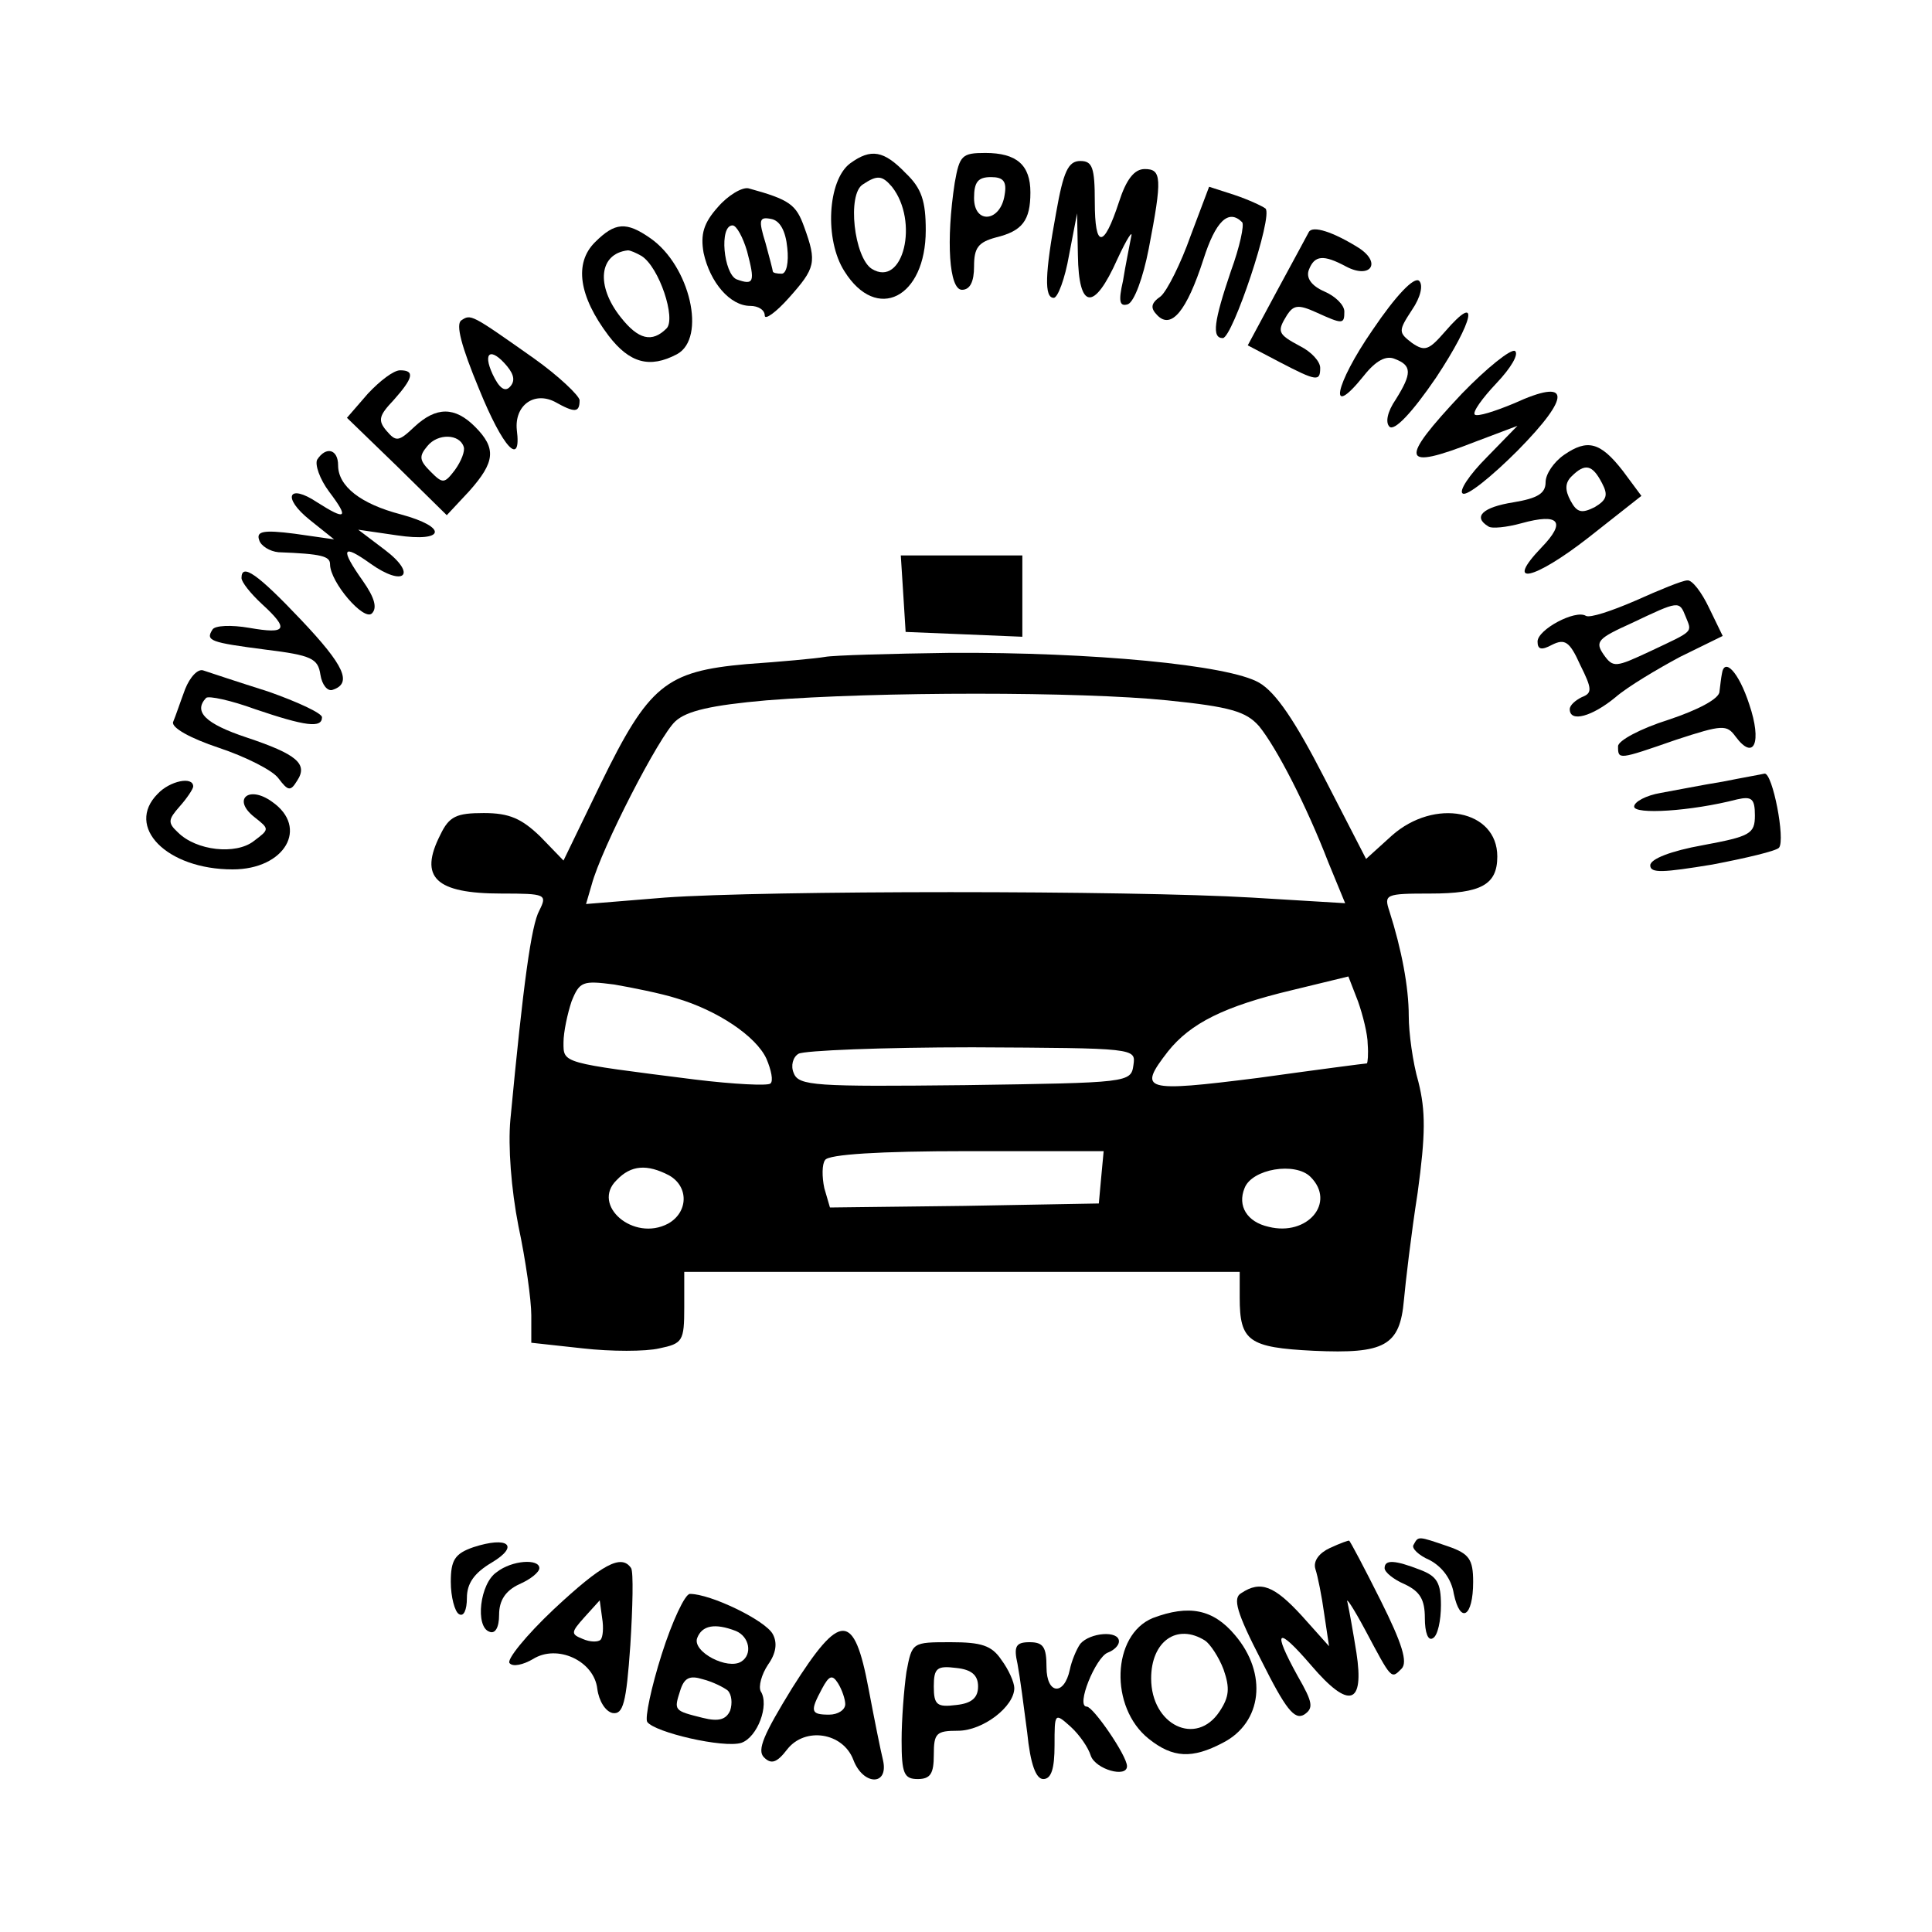
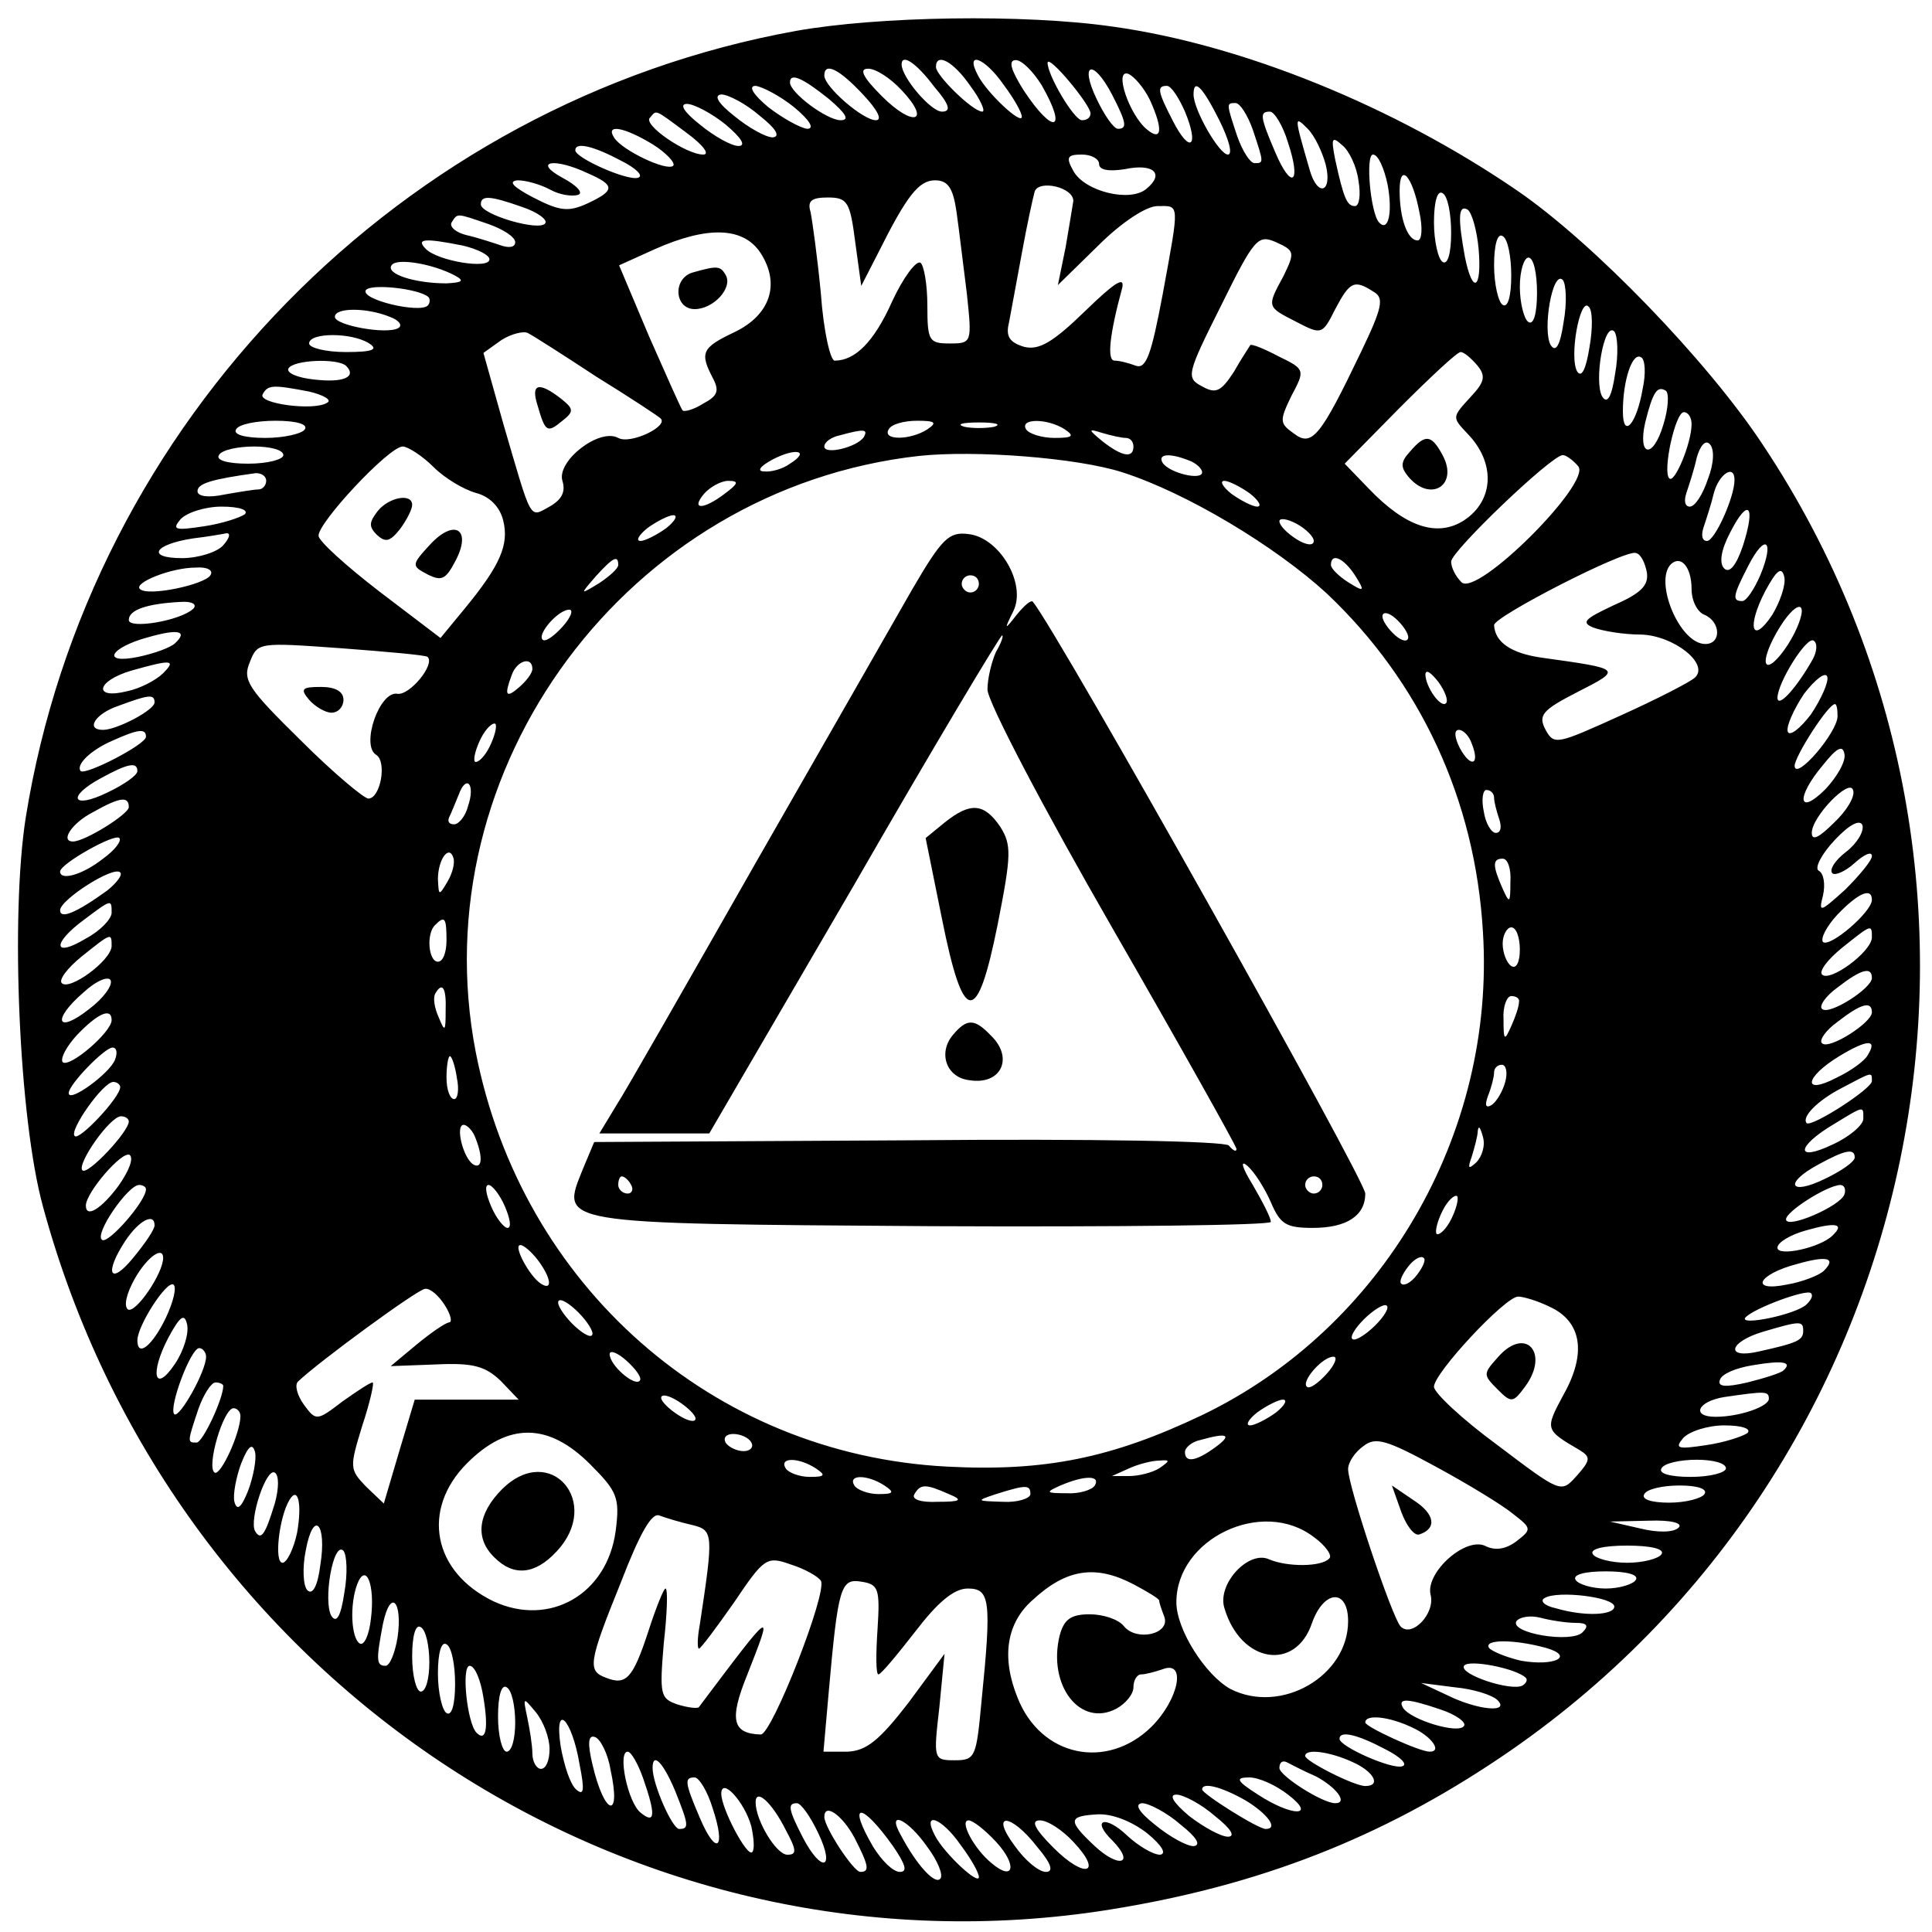
- <svg xmlns="http://www.w3.org/2000/svg" version="1.0" width="240pt" height="240pt" viewBox="0 0 240 240" preserveAspectRatio="xMidYMid meet">
-   <g transform="translate(0,240) scale(0.1,-0.1)" fill="#000000" stroke="none">
-     <path d="M1056 2197 c-28 -21 -32 -95 -7 -134 40 -64 101 -33 101 51 0 36 -5 52 -25 71 -27 28 -43 31 -69 12z m52 -29 c34 -43 14 -126 -25 -102 -22 14 -31 93 -11 105 18 12 24 11 36 -3z" />
-     <path d="M1186 2173 c-11 -72 -7 -133 9 -133 10 0 15 10 15 29 0 23 5 30 27 36 33 8 43 21 43 56 0 34 -17 49 -56 49 -29 0 -32 -3 -38 -37z m62 -15 c-5 -34 -38 -37 -38 -4 0 20 5 26 21 26 15 0 20 -5 17 -22z" />
-     <path d="M1312 2136 c-14 -76 -15 -106 -3 -106 5 0 14 24 19 53 l10 52 1 -52 c1 -68 20 -70 49 -5 12 26 20 38 17 27 -2 -11 -7 -35 -10 -54 -6 -26 -4 -32 6 -29 8 3 19 33 26 69 17 88 16 99 -5 99 -13 0 -23 -13 -32 -41 -19 -58 -30 -58 -30 0 0 43 -3 51 -18 51 -15 0 -21 -13 -30 -64z" />
-     <path d="M892 2143 c-18 -20 -22 -34 -18 -57 8 -37 33 -66 58 -66 10 0 18 -5 18 -12 0 -6 14 4 30 22 33 37 35 44 19 88 -10 28 -18 34 -69 48 -8 2 -26 -9 -38 -23z m86 -51 c2 -18 -1 -32 -7 -32 -6 0 -11 1 -11 3 0 1 -4 17 -9 35 -9 29 -8 33 7 30 11 -2 18 -15 20 -36z m-50 -4 c10 -38 9 -43 -13 -35 -16 7 -22 67 -5 67 5 0 13 -15 18 -32z" />
-     <path d="M1479 2107 c-12 -34 -29 -68 -37 -75 -13 -9 -13 -15 -4 -24 17 -17 36 5 57 70 15 47 31 63 48 46 3 -3 -3 -31 -14 -61 -21 -62 -24 -83 -10 -83 12 0 63 152 53 161 -4 3 -21 11 -39 17 l-31 10 -23 -61z" />
-     <path d="M739 2099 c-26 -26 -20 -67 17 -116 26 -34 51 -41 85 -23 37 20 16 110 -33 144 -30 21 -44 20 -69 -5z m58 -17 c22 -14 43 -78 31 -90 -18 -18 -35 -14 -57 14 -31 39 -27 79 9 83 3 0 10 -3 17 -7z" />
-     <path d="M1626 2112 c-2 -4 -20 -37 -40 -74 l-36 -67 40 -21 c46 -24 50 -24 50 -7 0 8 -11 20 -25 27 -28 15 -29 18 -16 39 8 12 14 13 36 3 33 -15 35 -15 35 1 0 8 -11 19 -25 25 -16 7 -23 17 -19 27 7 18 18 19 46 4 30 -16 45 4 16 23 -32 20 -57 28 -62 20z" />
-     <path d="M1705 1990 c-47 -68 -56 -113 -11 -57 15 19 28 26 39 21 21 -8 21 -18 1 -50 -11 -16 -13 -29 -8 -34 6 -6 28 17 58 61 47 71 55 108 11 57 -20 -23 -25 -25 -41 -14 -17 13 -17 15 0 41 11 16 14 31 9 36 -6 6 -29 -18 -58 -61z" />
-     <path d="M573 2002 c-7 -5 0 -32 22 -85 30 -74 53 -98 47 -51 -3 30 21 48 47 35 25 -14 31 -14 31 2 -1 6 -26 30 -57 52 -78 55 -78 55 -90 47z m57 -57 c9 -11 10 -19 3 -26 -6 -6 -13 -1 -21 16 -13 28 -2 34 18 10z" />
-     <path d="M1816 1911 c-79 -84 -76 -96 16 -60 l53 20 -38 -39 c-22 -22 -35 -42 -30 -45 5 -4 36 21 68 53 68 69 66 91 -4 59 -24 -10 -46 -17 -49 -14 -3 3 9 20 27 39 18 19 28 36 23 40 -5 3 -35 -21 -66 -53z" />
-     <path d="M457 1911 l-26 -30 62 -60 62 -61 28 30 c32 36 34 53 7 80 -25 25 -48 25 -75 0 -20 -19 -23 -19 -35 -5 -11 13 -9 19 9 38 24 27 27 37 8 37 -8 0 -25 -13 -40 -29z m119 -66 c2 -5 -3 -18 -11 -29 -13 -17 -15 -17 -30 -2 -14 14 -15 19 -4 32 13 16 40 15 45 -1z" />
-     <path d="M1943 1835 c-13 -9 -23 -24 -23 -34 0 -14 -10 -20 -40 -25 -38 -6 -51 -18 -31 -30 4 -3 23 -1 41 4 47 13 56 2 25 -30 -47 -49 -10 -41 58 12 l66 52 -23 31 c-28 36 -44 40 -73 20z m47 -35 c8 -15 6 -21 -9 -30 -16 -8 -22 -7 -30 8 -7 13 -7 22 1 30 17 17 26 15 38 -8z" />
-     <path d="M394 1829 c-3 -6 3 -24 15 -40 25 -33 21 -36 -15 -13 -36 24 -44 6 -9 -22 l30 -24 -49 7 c-39 5 -48 3 -44 -8 2 -7 13 -14 24 -15 54 -2 64 -5 64 -15 0 -22 42 -71 52 -61 7 7 3 20 -11 40 -29 41 -26 47 9 22 42 -30 59 -14 18 17 l-33 25 48 -7 c60 -9 64 10 5 26 -50 13 -78 35 -78 61 0 20 -15 24 -26 7z" />
-     <path d="M1122 1663 l3 -48 73 -3 72 -3 0 51 0 50 -76 0 -75 0 3 -47z" />
-     <path d="M300 1682 c0 -5 11 -19 25 -32 35 -32 31 -38 -15 -30 -23 4 -43 3 -46 -2 -9 -14 -3 -16 66 -25 57 -7 65 -11 68 -31 2 -13 9 -21 15 -19 25 8 15 30 -39 87 -54 57 -74 71 -74 52z" />
-     <path d="M2032 1654 c-30 -13 -57 -22 -62 -19 -13 8 -60 -17 -60 -32 0 -10 5 -11 18 -4 16 8 22 4 35 -25 15 -30 15 -35 2 -40 -8 -4 -15 -10 -15 -15 0 -17 28 -9 57 15 15 13 52 35 80 50 l53 26 -17 35 c-9 19 -21 35 -27 34 -6 0 -35 -12 -64 -25z m62 -20 c8 -20 11 -17 -44 -43 -43 -20 -46 -21 -58 -4 -11 16 -7 20 35 39 59 28 59 28 67 8z" />
-     <path d="M1025 1584 c-11 -2 -55 -6 -98 -9 -100 -9 -121 -26 -181 -149 l-46 -95 -29 30 c-23 22 -38 29 -70 29 -34 0 -43 -4 -54 -27 -27 -53 -6 -73 76 -73 55 0 57 -1 47 -21 -10 -18 -20 -91 -36 -260 -3 -33 1 -86 10 -132 9 -42 16 -92 16 -111 l0 -34 64 -7 c35 -4 78 -4 95 0 29 6 31 9 31 51 l0 44 345 0 345 0 0 -32 c0 -54 11 -62 92 -66 88 -4 107 6 112 63 2 22 9 82 17 133 10 73 10 102 1 138 -7 24 -12 61 -12 82 0 36 -9 83 -24 130 -7 21 -5 22 51 22 63 0 83 11 83 46 0 58 -78 73 -131 26 l-32 -29 -52 101 c-36 70 -60 106 -81 118 -38 22 -207 38 -384 37 -74 -1 -144 -3 -155 -5z m425 -54 c79 -8 98 -14 114 -32 22 -27 59 -99 86 -169 l21 -51 -116 7 c-152 9 -603 9 -729 0 l-98 -8 7 24 c12 45 84 185 104 203 14 13 45 20 113 26 138 11 390 11 498 0z m249 -427 c1 -13 0 -23 -1 -24 -2 0 -63 -8 -135 -18 -143 -18 -150 -16 -112 33 28 35 70 56 154 76 l70 17 12 -31 c6 -17 12 -41 12 -53z m-859 57 c51 -15 99 -47 112 -75 6 -14 9 -28 5 -31 -3 -3 -45 -1 -94 5 -166 21 -163 20 -163 46 0 13 5 36 10 51 10 25 14 26 53 21 23 -4 58 -11 77 -17z m568 -83 c-3 -22 -6 -22 -209 -25 -186 -2 -207 -1 -213 15 -4 9 -1 20 6 24 7 4 104 8 216 8 203 -1 203 -1 200 -22z m-40 -139 l-3 -33 -167 -3 -167 -2 -7 24 c-3 14 -3 30 1 35 4 7 68 11 176 11 l170 0 -3 -32z m-537 2 c25 -14 24 -46 -1 -60 -43 -23 -96 23 -64 54 18 19 38 20 65 6z m797 -2 c32 -32 -4 -74 -52 -62 -27 6 -39 26 -30 48 9 24 63 33 82 14z" />
-     <path d="M230 1544 c-6 -16 -12 -34 -15 -41 -2 -7 21 -20 57 -32 33 -11 67 -28 74 -38 12 -16 15 -16 23 -3 14 21 0 33 -63 54 -51 17 -66 32 -50 49 3 3 31 -3 61 -14 62 -21 83 -24 83 -10 0 5 -30 19 -67 32 -38 12 -74 24 -80 26 -7 3 -17 -8 -23 -23z" />
-     <path d="M2139 1563 c-1 -5 -2 -14 -3 -22 0 -9 -27 -23 -63 -35 -35 -11 -63 -26 -63 -33 0 -17 0 -17 72 8 58 19 63 19 74 4 23 -31 33 -7 17 40 -13 40 -31 59 -34 38z" />
-     <path d="M2140 1429 c-25 -4 -60 -11 -77 -14 -18 -3 -33 -11 -33 -17 0 -10 70 -6 128 9 18 4 22 1 22 -20 0 -23 -6 -26 -65 -37 -39 -7 -65 -17 -65 -25 0 -10 16 -9 77 1 42 8 80 17 83 21 8 10 -8 93 -18 92 -4 -1 -27 -5 -52 -10z" />
-     <path d="M196 1414 c-41 -41 11 -94 93 -94 65 0 95 52 49 84 -29 21 -50 3 -22 -19 19 -15 19 -15 -1 -30 -22 -17 -71 -12 -94 11 -13 12 -12 16 2 32 9 10 17 22 17 25 0 13 -29 7 -44 -9z" />
-     <path d="M588 478 c-23 -8 -28 -16 -28 -43 0 -19 5 -37 10 -40 6 -4 10 5 10 20 0 18 9 31 31 44 35 21 20 33 -23 19z" />
-     <path d="M1652 477 c-13 -6 -21 -16 -18 -26 3 -9 8 -34 11 -56 l6 -40 -34 38 c-34 37 -51 44 -75 28 -11 -6 -6 -24 25 -84 30 -60 41 -74 53 -67 12 8 11 15 -8 48 -32 58 -26 63 17 13 47 -55 66 -49 56 16 -4 25 -9 53 -11 62 -3 9 7 -6 22 -34 33 -62 32 -61 45 -48 8 8 1 31 -26 85 -20 40 -38 74 -39 74 0 1 -11 -3 -24 -9z" />
-     <path d="M1756 481 c-3 -4 6 -13 20 -19 15 -8 27 -23 30 -42 8 -38 24 -29 24 15 0 28 -5 35 -31 44 -38 13 -37 13 -43 2z" />
-     <path d="M617 447 c-21 -14 -27 -68 -9 -74 7 -3 12 5 12 21 0 18 8 30 25 38 14 6 25 15 25 20 0 12 -34 10 -53 -5z" />
-     <path d="M688 401 c-35 -33 -59 -63 -55 -67 4 -5 17 -2 29 5 30 19 76 -2 80 -37 2 -15 10 -28 19 -30 13 -2 17 12 22 84 3 48 4 91 1 96 -12 18 -36 5 -96 -51z m58 -38 c-3 -3 -13 -3 -22 1 -15 6 -15 8 2 27 l19 21 3 -22 c2 -12 1 -24 -2 -27z" />
-     <path d="M1720 452 c0 -5 11 -14 25 -20 19 -9 25 -19 25 -42 0 -18 4 -29 10 -25 6 3 10 22 10 41 0 28 -5 36 -26 44 -31 12 -44 13 -44 2z" />
-     <path d="M822 345 c-13 -41 -21 -79 -18 -84 9 -13 95 -33 117 -26 20 7 35 47 24 64 -3 6 1 21 9 33 10 14 12 27 6 38 -9 17 -77 50 -103 50 -6 0 -22 -34 -35 -75z m92 29 c17 -7 21 -29 7 -38 -17 -11 -61 12 -55 29 6 16 22 19 48 9z m-10 -74 c5 -5 6 -16 3 -25 -5 -11 -14 -14 -34 -9 -36 9 -36 9 -28 34 5 16 12 19 28 14 12 -3 26 -10 31 -14z" />
-     <path d="M1432 390 c-51 -21 -54 -111 -5 -150 30 -24 54 -25 92 -5 49 25 56 86 15 134 -27 32 -57 38 -102 21z m65 -28 c6 -4 17 -20 23 -36 8 -23 7 -34 -5 -52 -29 -44 -85 -17 -85 41 0 46 32 69 67 47z" />
-     <path d="M984 303 c-35 -57 -44 -77 -35 -86 9 -9 16 -7 29 10 22 28 69 21 82 -13 12 -32 44 -33 37 -1 -3 12 -11 52 -18 89 -18 96 -35 96 -95 1z m66 -20 c0 -7 -9 -13 -20 -13 -23 0 -24 4 -9 32 9 17 13 18 20 7 5 -8 9 -20 9 -26z" />
-     <path d="M1342 358 c-5 -7 -11 -22 -13 -32 -7 -33 -29 -31 -29 3 0 25 -4 31 -21 31 -17 0 -20 -5 -15 -27 3 -16 8 -54 12 -85 4 -40 11 -58 20 -58 10 0 14 13 14 42 0 40 0 41 20 23 11 -10 22 -26 25 -36 6 -17 45 -28 45 -13 0 13 -42 74 -50 74 -14 0 11 61 26 67 8 3 14 9 14 14 0 14 -36 11 -48 -3z" />
-     <path d="M1126 323 c-3 -21 -6 -59 -6 -85 0 -41 3 -48 20 -48 16 0 20 7 20 30 0 27 3 30 30 30 31 0 70 30 70 53 0 7 -7 23 -16 35 -12 18 -25 22 -63 22 -48 0 -48 0 -55 -37z m89 -18 c0 -14 -8 -21 -27 -23 -24 -3 -28 0 -28 23 0 23 4 26 28 23 19 -2 27 -9 27 -23z" />
+ <svg xmlns="http://www.w3.org/2000/svg" version="1.0" width="225pt" height="225pt" viewBox="0 0 225 225" preserveAspectRatio="xMidYMid meet">
+   <g transform="translate(0,225) scale(0.1,-0.1)" fill="#000000" stroke="none">
+     <path d="M927 2214 c-459 -83 -823 -455 -897 -916 -18 -114 -8 -351 20 -453 149 -550 677 -902 1229 -821 173 26 316 79 456 171 512 335 656 1029 318 1537 -64 97 -197 235 -286 296 -143 98 -320 170 -471 191 -104 15 -274 12 -369 -5z m161 -65 c18 -21 20 -29 9 -29 -13 0 -47 40 -47 55 0 13 17 2 38 -26z m42 1 c12 -16 18 -30 14 -30 -11 0 -54 42 -54 52 0 17 20 7 40 -22z m39 1 c12 -16 21 -32 21 -37 0 -10 -40 27 -51 48 -16 30 8 21 30 -11z m44 0 c31 -54 14 -59 -21 -6 -15 24 -18 35 -9 35 7 0 20 -13 30 -29z m57 -33 c0 -5 -4 -8 -10 -8 -9 0 -40 52 -40 67 1 10 50 -49 50 -59z m-265 22 c17 -18 23 -30 15 -30 -15 0 -60 39 -60 52 0 16 17 8 45 -22z m45 5 c35 -37 14 -44 -23 -7 -22 22 -27 32 -16 32 9 0 26 -11 39 -25z m245 -5 c17 -33 18 -40 7 -40 -5 0 -16 16 -25 35 -20 42 -4 47 18 5z m44 -6 c16 -35 14 -49 -3 -35 -21 17 -39 71 -22 65 7 -3 18 -16 25 -30z m-374 1 c20 -17 25 -25 14 -25 -16 0 -59 32 -59 44 0 12 15 5 45 -19z m-40 -10 c18 -15 24 -25 15 -25 -8 1 -28 12 -45 25 -18 15 -24 25 -15 25 8 -1 29 -12 45 -25z m455 -5 c17 -41 6 -50 -14 -11 -18 35 -19 41 -7 41 5 0 14 -14 21 -30z m40 -10 c11 -22 16 -40 10 -40 -10 0 -40 52 -40 70 0 19 10 10 30 -30z m-535 5 c19 -15 24 -24 15 -25 -8 0 -28 11 -45 25 -19 15 -24 24 -15 25 8 0 29 -11 45 -25z m-40 -10 c19 -16 24 -25 15 -25 -8 0 -28 11 -45 25 -19 15 -24 24 -15 24 8 0 29 -11 45 -24z m614 -6 c13 -39 13 -39 2 -39 -5 0 -14 14 -20 31 -13 39 -13 39 -2 39 5 0 14 -14 20 -31z m-659 -4 c19 -14 27 -25 19 -25 -20 0 -71 35 -62 43 8 9 4 11 43 -18z m700 -11 c16 -48 4 -56 -15 -11 -18 42 -18 47 -6 47 5 0 15 -16 21 -36z m44 -26 c8 -33 -10 -38 -19 -5 -18 62 -18 63 -2 47 8 -8 17 -27 21 -42z m-784 24 c16 -10 27 -22 24 -25 -7 -7 -60 18 -69 33 -10 16 12 12 45 -8z m822 -42 c3 -17 1 -30 -4 -30 -9 0 -13 8 -23 54 -5 25 -4 28 8 17 8 -6 17 -25 19 -41z m-859 23 c18 -9 27 -18 20 -20 -12 -4 -73 23 -73 32 0 10 21 5 53 -12z m557 -4 c0 -7 11 -9 30 -6 33 7 47 -5 25 -23 -19 -16 -72 -3 -85 21 -9 16 -7 19 10 19 11 0 20 -5 20 -11z m336 -24 c6 -32 1 -56 -10 -44 -10 11 -16 79 -7 79 6 0 13 -16 17 -35z m-931 13 c32 -14 31 -20 -1 -35 -22 -10 -32 -9 -63 7 -23 12 -30 19 -18 20 10 0 27 -5 38 -11 11 -6 25 -8 32 -6 7 2 -1 11 -18 20 -35 19 -10 24 30 5z m968 -45 c4 -18 3 -33 -2 -33 -12 0 -21 26 -21 58 0 34 15 17 23 -25z m-539 0 c3 -21 8 -64 12 -95 6 -57 6 -58 -20 -58 -24 0 -26 3 -26 44 0 25 -4 47 -8 50 -5 3 -20 -17 -33 -45 -21 -47 -43 -69 -67 -69 -5 0 -13 35 -16 78 -4 42 -10 85 -12 95 -4 13 1 17 20 17 23 0 26 -5 32 -52 l7 -51 20 39 c33 66 47 84 66 84 15 0 21 -9 25 -37z m136 13 c-1 -6 -5 -31 -9 -54 l-9 -44 47 46 c27 27 56 46 69 46 26 0 26 6 6 -103 -13 -69 -19 -87 -31 -83 -8 3 -19 6 -25 6 -9 0 -6 30 9 85 3 14 -10 5 -43 -27 -38 -37 -54 -46 -71 -42 -17 5 -22 12 -18 28 2 11 9 48 15 81 6 33 13 65 15 72 5 14 45 5 45 -11z m440 -37 c0 -24 -4 -38 -10 -34 -5 3 -10 24 -10 46 0 24 4 38 10 34 6 -3 10 -24 10 -46z m-1082 30 c18 -6 30 -15 27 -19 -6 -10 -75 10 -75 22 0 11 11 10 48 -3z m1114 -49 c4 -47 -7 -54 -16 -9 -8 44 -8 61 3 55 5 -3 11 -24 13 -46z m-1153 29 c17 -6 31 -15 31 -21 0 -6 -7 -7 -16 -4 -9 3 -27 9 -40 12 -13 3 -21 10 -18 15 7 11 5 11 43 -2z m317 -34 c23 -36 11 -72 -31 -92 -38 -18 -40 -24 -25 -53 8 -15 6 -21 -11 -30 -11 -7 -22 -10 -24 -8 -2 2 -19 41 -39 86 l-35 83 42 19 c61 27 103 26 123 -5z m609 -26 c-20 -37 -20 -36 15 -54 29 -15 30 -15 45 15 17 32 22 35 45 20 12 -7 10 -18 -15 -70 -47 -98 -57 -111 -78 -95 -17 12 -17 15 -3 44 16 30 16 31 -15 46 -17 9 -32 15 -33 13 -1 -2 -10 -15 -19 -31 -15 -23 -21 -26 -37 -17 -19 10 -18 14 22 94 39 79 43 83 64 74 22 -10 22 -12 9 -39z m265 0 c0 -24 -4 -38 -10 -34 -5 3 -10 24 -10 46 0 24 4 38 10 34 6 -3 10 -24 10 -46z m-1221 35 c17 -4 31 -11 31 -16 0 -12 -60 -2 -74 12 -12 12 -2 13 43 4z m-9 -35 c11 -6 9 -8 -10 -9 -37 0 -71 11 -64 21 5 9 48 2 74 -12z m1260 -20 c0 -24 -4 -38 -10 -34 -5 3 -10 22 -10 41 0 19 5 34 10 34 6 0 10 -18 10 -41z m31 -34 c-4 -27 -9 -36 -15 -27 -10 17 2 88 14 76 4 -5 5 -27 1 -49z m-1322 29 c2 -2 2 -7 -1 -10 -10 -9 -78 7 -72 18 5 8 62 2 73 -8z m1352 -59 c-4 -25 -9 -35 -14 -28 -10 16 3 87 13 76 5 -4 5 -26 1 -48z m-1397 36 c11 -4 15 -10 10 -13 -13 -8 -74 3 -74 13 0 11 37 11 64 0z m241 -70 c39 -24 72 -46 74 -48 11 -9 -35 -31 -49 -23 -22 12 -72 -27 -65 -50 4 -13 -1 -22 -15 -30 -24 -13 -20 -19 -54 97 l-23 82 21 15 c11 7 26 11 31 8 6 -3 42 -26 80 -51z m1186 4 c-4 -27 -9 -36 -15 -27 -10 17 2 88 14 76 4 -5 5 -27 1 -49z m-1451 35 c11 -7 4 -10 -27 -10 -24 0 -43 5 -43 10 0 13 50 13 70 0z m1290 -25 c11 -13 9 -20 -8 -38 -21 -23 -21 -23 -3 -42 33 -34 31 -78 -4 -101 -31 -20 -68 -8 -111 37 l-28 29 64 65 c36 36 67 65 71 65 4 0 12 -7 19 -15z m193 -28 c-7 -41 -23 -59 -23 -26 0 36 11 69 21 63 5 -2 6 -19 2 -37z m-1510 27 c13 -13 -3 -20 -37 -16 -20 2 -33 8 -30 13 6 10 57 12 67 3z m-43 -30 c17 -4 27 -10 21 -13 -15 -10 -82 -1 -75 10 6 11 12 11 54 3z m1577 -39 c-12 -40 -30 -37 -21 3 9 36 14 43 24 37 4 -3 3 -21 -3 -40z m33 1 c0 -22 -20 -70 -26 -63 -8 8 7 77 17 77 5 0 9 -6 9 -14z m-1615 -6 c-3 -5 -24 -10 -46 -10 -24 0 -38 4 -34 10 3 6 24 10 46 10 24 0 38 -4 34 -10z m725 0 c-20 -13 -53 -13 -45 0 3 6 18 10 33 10 21 0 24 -2 12 -10z m78 3 c-10 -2 -26 -2 -35 0 -10 3 -2 5 17 5 19 0 27 -2 18 -5z m82 -3 c12 -8 9 -10 -12 -10 -15 0 -30 5 -33 10 -8 13 25 13 45 0z m-234 -9 c-8 -12 -46 -21 -46 -11 0 5 8 11 18 13 29 8 33 7 28 -2z m305 -1 c5 0 9 -4 9 -10 0 -14 -13 -12 -36 6 -17 14 -17 15 -1 10 10 -3 23 -6 28 -6z m678 -48 c-6 -18 -15 -32 -21 -32 -6 0 -7 7 -4 16 3 9 9 27 12 41 4 14 10 21 15 16 6 -6 5 -23 -2 -41z m-1659 28 c0 -5 -18 -10 -41 -10 -24 0 -38 4 -34 10 3 6 22 10 41 10 19 0 34 -4 34 -10z m175 -14 c13 -13 35 -26 49 -30 16 -4 28 -16 32 -32 7 -28 -3 -52 -45 -103 l-28 -34 -71 54 c-39 30 -71 59 -71 65 -1 15 82 104 98 104 6 0 23 -11 36 -24z m415 4 c-8 -6 -22 -10 -30 -9 -9 0 -5 6 10 14 27 14 44 10 20 -5z m387 -10 c75 -24 178 -86 238 -141 109 -103 173 -240 182 -394 15 -236 -117 -462 -327 -563 -105 -50 -183 -66 -297 -60 -273 14 -496 211 -549 483 -64 331 177 656 516 694 65 7 184 -2 237 -19z m77 14 c9 -3 16 -10 16 -14 0 -10 -38 -1 -46 11 -6 10 7 12 30 3z m454 -7 c16 -19 -118 -153 -136 -135 -7 7 -12 17 -12 24 0 12 117 124 130 124 4 0 12 -6 18 -13z m-1528 -17 c0 -5 -4 -10 -9 -10 -5 0 -23 -3 -40 -6 -19 -4 -31 -2 -31 4 0 9 17 14 68 21 6 0 12 -3 12 -9z m1710 1 c0 -20 -23 -71 -32 -71 -6 0 -7 7 -4 16 3 9 9 27 12 40 6 22 24 34 24 15z m-1176 -16 c-25 -19 -40 -19 -24 0 7 8 20 15 28 15 13 0 12 -3 -4 -15z m612 0 c10 -8 14 -15 8 -15 -5 0 -19 7 -30 15 -10 8 -14 15 -8 15 5 0 19 -7 30 -15z m-1171 -24 c-6 -4 -27 -11 -48 -14 -33 -5 -37 -4 -27 8 7 8 29 15 48 15 21 0 32 -4 27 -9z m1745 -36 c-8 -24 -16 -33 -22 -27 -6 6 -4 21 7 42 21 41 30 32 15 -15z m-1254 20 c-11 -8 -25 -15 -30 -15 -6 0 -2 7 8 15 11 8 25 15 30 15 6 0 2 -7 -8 -15z m754 -15 c0 -6 -9 -5 -20 2 -11 7 -20 16 -20 21 0 4 9 3 20 -3 11 -6 20 -15 20 -20z m-1270 -5 c-7 -8 -29 -15 -48 -15 -42 0 -33 16 13 23 17 2 34 5 39 6 5 0 3 -6 -4 -14z m1790 -35 c-7 -16 -16 -30 -21 -30 -12 0 -11 6 7 41 20 39 31 30 14 -11z m-132 3 c2 -15 -7 -24 -39 -38 -34 -16 -38 -20 -23 -26 11 -4 35 -8 55 -8 38 -1 80 -34 63 -50 -5 -5 -44 -25 -86 -44 -75 -34 -78 -35 -88 -17 -9 17 -4 23 37 44 53 27 52 27 -41 40 -36 5 -55 18 -56 38 0 10 152 88 165 84 6 -1 11 -12 13 -23z m-1198 9 c0 -4 -10 -13 -22 -21 -23 -14 -23 -14 -4 8 20 22 26 25 26 13z m858 -12 c12 -19 11 -20 -8 -8 -11 7 -20 16 -20 20 0 15 15 8 28 -12z m392 -16 c0 -14 7 -27 15 -30 19 -8 20 -34 1 -34 -30 0 -60 73 -40 93 12 11 24 -4 24 -29z m-1725 16 c-7 -11 -73 -25 -82 -16 -8 7 36 25 65 25 13 1 21 -3 17 -9z m1819 -46 c-24 -36 -30 -14 -8 28 13 24 19 29 22 16 2 -9 -5 -29 -14 -44z m-1839 7 c-15 -14 -75 -24 -75 -13 0 12 22 19 60 21 14 1 20 -3 15 -8z m1857 -42 c-11 -17 -22 -27 -25 -22 -3 5 4 24 16 43 11 18 23 28 25 21 2 -6 -5 -25 -16 -42z m-1427 21 c-10 -11 -20 -18 -23 -15 -7 6 18 35 31 35 5 0 2 -9 -8 -20z m985 -12 c0 -6 -7 -5 -15 2 -8 7 -15 17 -15 22 0 6 7 5 15 -2 8 -7 15 -17 15 -22z m-1436 -7 c-5 -5 -24 -12 -43 -16 -44 -9 -33 11 12 23 35 10 46 7 31 -7z m1907 -19 c-18 -32 -40 -57 -41 -45 0 18 34 72 42 67 5 -3 4 -13 -1 -22z m-1613 3 c9 -9 -21 -45 -35 -43 -21 4 -43 -60 -25 -71 13 -8 5 -51 -9 -51 -5 0 -41 30 -79 68 -61 60 -68 70 -59 91 9 23 10 23 107 16 53 -4 98 -8 100 -10z m-308 -19 c-8 -8 -27 -18 -42 -21 -40 -10 -36 12 5 24 46 13 53 13 37 -3z m430 5 c0 -5 -7 -14 -15 -21 -16 -14 -18 -10 -9 14 6 17 24 22 24 7z m1064 -40 c-6 -6 -24 19 -24 34 1 6 7 1 15 -9 8 -11 12 -22 9 -25z m425 -13 c-13 -17 -25 -26 -27 -20 -2 6 7 26 19 44 13 17 25 26 27 20 2 -6 -7 -26 -19 -44z m-1929 14 c0 -9 -44 -32 -60 -32 -21 0 -9 19 18 28 35 13 42 14 42 4z m1960 -16 c0 -19 -49 -76 -50 -58 0 11 39 72 47 72 2 0 3 -6 3 -14z m-1570 -36 c-6 -12 -14 -19 -17 -17 -2 3 1 15 7 27 6 12 14 19 17 17 2 -3 -1 -15 -7 -27z m-400 12 c0 -9 -70 -45 -76 -40 -6 7 11 24 36 35 31 14 40 15 40 5z m1544 -8 c10 -25 -1 -29 -14 -5 -6 12 -7 21 -1 21 5 0 12 -7 15 -16z m412 -53 c-32 -32 -35 -10 -3 28 16 20 23 24 25 13 2 -8 -8 -26 -22 -41z m-1966 21 c0 -5 -16 -16 -35 -25 -41 -20 -48 -5 -7 17 31 17 42 19 42 8z m385 -41 c-3 -12 -11 -21 -16 -21 -6 0 -8 3 -6 8 2 4 7 16 11 26 9 25 20 13 11 -13z m1591 -19 c-17 -17 -26 -22 -26 -12 0 19 44 64 48 50 3 -7 -7 -24 -22 -38z m-396 29 c0 -5 3 -16 6 -25 3 -9 2 -16 -4 -16 -5 0 -12 11 -14 25 -3 14 -1 25 3 25 5 0 9 -4 9 -9z m-1590 -11 c0 -8 -51 -40 -65 -40 -15 0 -2 21 23 34 32 18 42 19 42 6z m2000 -52 c-13 -10 -20 -21 -16 -25 3 -3 15 2 26 12 11 10 20 14 20 8 0 -5 -14 -22 -31 -39 -30 -27 -31 -27 -26 -7 3 13 1 26 -5 29 -5 3 3 19 19 36 17 18 29 24 32 17 2 -7 -6 -21 -19 -31z m-2030 -8 c-24 -19 -50 -26 -50 -15 0 9 64 45 69 39 3 -3 -5 -14 -19 -24z m401 -27 c-10 -17 -10 -16 -11 3 0 23 13 41 18 25 2 -6 -1 -18 -7 -28z m1238 0 c0 -25 -1 -26 -9 -8 -12 27 -12 35 0 35 6 0 10 -12 9 -27z m-1634 -10 c-36 -26 -55 -34 -55 -23 0 12 62 52 70 44 3 -3 -4 -12 -15 -21z m2055 -11 c0 -14 -49 -56 -57 -49 -3 4 4 18 17 32 24 25 40 32 40 17z m-2050 -15 c0 -7 -13 -21 -30 -30 -38 -23 -40 -6 -2 22 32 24 32 24 32 8z m390 -32 c0 -14 -4 -25 -10 -25 -11 0 -14 33 -3 43 11 11 13 8 13 -18z m1250 -11 c0 -14 -4 -23 -10 -19 -5 3 -10 15 -10 26 0 10 5 19 10 19 6 0 10 -12 10 -26z m410 14 c-1 -17 -49 -52 -58 -43 -4 4 7 18 23 31 35 28 35 28 35 12z m-2050 -10 c-1 -17 -49 -52 -58 -43 -4 4 7 18 23 31 35 28 35 28 35 12z m-26 -73 c-38 -30 -44 -13 -7 19 15 14 30 20 32 14 2 -6 -9 -21 -25 -33z m2076 36 c0 -12 -50 -44 -58 -36 -4 3 4 15 18 25 27 21 40 25 40 11z m-1661 -38 c0 -25 -1 -25 -8 -8 -5 11 -7 23 -4 28 8 14 13 7 12 -20z m1250 10 c0 -5 -4 -17 -9 -28 -8 -18 -9 -17 -9 8 -1 15 4 27 9 27 6 0 10 -3 9 -7z m411 -12 c0 -12 -50 -44 -58 -36 -4 3 4 15 18 25 27 21 40 25 40 11z m-2050 -9 c0 -14 -49 -56 -57 -49 -3 4 4 18 17 32 24 25 40 32 40 17z m2045 -41 c-3 -6 -19 -18 -36 -26 -40 -21 -38 0 3 25 33 20 45 20 33 1z m-2041 -5 c-6 -16 -54 -51 -54 -39 0 10 42 53 51 53 5 0 6 -6 3 -14z m398 -21 c3 -14 1 -25 -3 -25 -5 0 -9 11 -9 25 0 14 2 25 4 25 2 0 6 -11 8 -25z m1221 -5 c-3 -11 -10 -23 -16 -27 -7 -4 -8 0 -4 11 4 10 7 22 7 27 0 5 4 9 9 9 5 0 7 -9 4 -20z m427 1 c0 -9 -70 -54 -76 -49 -6 7 12 26 41 41 36 19 35 19 35 8z m-2040 -7 c0 -12 -48 -63 -53 -57 -7 6 33 63 45 63 4 0 8 -3 8 -6z m2030 -37 c0 -7 -16 -21 -36 -30 -44 -21 -42 -2 2 24 36 22 34 21 34 6z m-2020 -3 c0 -12 -48 -63 -54 -57 -7 7 32 63 45 63 5 0 9 -3 9 -6z m404 -20 c9 -23 7 -36 -3 -30 -12 8 -21 46 -11 46 4 0 11 -7 14 -16z m1165 -28 c-9 -8 -10 -7 -5 7 3 10 7 24 7 30 1 7 3 4 6 -7 3 -10 -1 -23 -8 -30z m-1581 -27 c-20 -27 -38 -38 -38 -23 0 15 42 64 51 59 5 -4 -1 -19 -13 -36z m2022 33 c0 -5 -16 -16 -35 -25 -41 -20 -48 -5 -7 17 31 17 42 19 42 8z m-1990 -37 c0 -14 -44 -64 -51 -59 -10 6 30 64 43 64 4 0 8 -2 8 -5z m418 -20 c6 -14 8 -25 3 -25 -4 0 -13 11 -19 25 -6 14 -8 25 -3 25 4 0 13 -11 19 -25z m1560 14 c-5 -14 -68 -41 -68 -29 0 9 47 39 63 40 5 0 7 -5 5 -11z m-458 -29 c-6 -12 -14 -19 -17 -17 -2 3 1 15 7 27 6 12 14 19 17 17 2 -3 -1 -15 -7 -27z m-1510 -7 c0 -5 -11 -21 -25 -38 -27 -33 -34 -18 -9 20 16 24 34 33 34 18z m1954 -12 c-14 -14 -64 -25 -64 -14 0 6 15 15 33 20 35 10 46 8 31 -6z m-1508 -28 c16 -21 18 -37 4 -28 -13 8 -33 45 -24 45 4 0 13 -8 20 -17z m-436 2 c0 -18 -32 -65 -41 -60 -5 4 -2 18 8 36 15 26 33 38 33 24z m1460 -20 c-7 -9 -15 -13 -18 -10 -3 2 1 11 8 20 7 9 15 13 18 10 3 -2 -1 -11 -8 -20z m474 5 c-5 -5 -25 -13 -43 -16 -44 -9 -34 12 12 24 35 10 46 7 31 -8z m-1931 -55 c-16 -33 -33 -46 -33 -26 0 17 34 70 42 65 4 -3 0 -20 -9 -39z m325 15 c7 -11 9 -20 5 -20 -5 -1 -21 -12 -38 -26 l-30 -25 53 2 c43 2 57 -2 75 -19 l21 -22 -60 0 -61 0 -18 -60 -18 -61 -21 20 c-19 20 -19 22 -4 71 9 27 14 50 12 50 -3 0 -18 -10 -35 -22 -30 -23 -31 -23 -45 -4 -8 11 -11 23 -7 27 24 23 140 108 148 108 6 1 16 -8 23 -19z m1586 1 c-12 -12 -81 -26 -71 -15 11 11 71 33 76 28 3 -3 0 -8 -5 -13z m-1414 -34 c0 -6 -9 -2 -20 8 -11 10 -20 23 -20 28 0 6 9 2 20 -8 11 -10 20 -23 20 -28z m1115 31 c37 -17 43 -54 16 -102 -22 -41 -22 -41 19 -65 13 -8 12 -12 -4 -30 -18 -20 -18 -20 -92 36 -41 30 -74 61 -74 68 0 16 83 105 98 105 6 0 23 -5 37 -12z m-200 -18 c-10 -11 -23 -20 -28 -20 -6 0 -2 9 8 20 10 11 23 20 28 20 6 0 2 -9 -8 -20z m-1401 -48 c-24 -36 -30 -12 -8 30 14 26 19 29 22 15 2 -10 -4 -30 -14 -45z m1896 38 c0 -11 -7 -14 -52 -24 -39 -9 -35 11 5 23 44 13 47 13 47 1z m-1860 -30 c0 -17 -31 -72 -37 -67 -7 7 19 77 29 77 4 0 8 -5 8 -10z m505 -28 c-6 -7 -35 18 -35 31 0 5 9 2 20 -8 11 -10 18 -20 15 -23z m800 8 c-10 -11 -20 -18 -23 -15 -7 6 18 35 31 35 5 0 2 -9 -8 -20z m532 4 c-3 -3 -22 -9 -42 -14 -26 -6 -35 -5 -32 3 2 7 19 14 38 17 35 6 47 4 36 -6z m-1817 -18 c0 -15 -24 -66 -31 -66 -11 0 -11 0 2 39 6 17 15 31 20 31 5 0 9 -2 9 -4z m550 -38 c0 -5 -9 -3 -20 4 -11 7 -20 16 -20 20 0 5 9 3 20 -4 11 -7 20 -16 20 -20z m1250 23 c0 -9 -34 -21 -62 -21 -29 0 -21 18 10 23 48 7 52 7 52 -2z m-574 -16 c-11 -8 -25 -15 -30 -15 -6 0 -2 7 8 15 11 8 25 15 30 15 6 0 2 -7 -8 -15z m-1206 -4 c0 -20 -23 -70 -30 -66 -10 6 10 75 22 75 4 0 8 -4 8 -9z m1755 -20 c-6 -4 -27 -11 -48 -14 -33 -5 -37 -4 -27 8 7 8 29 15 48 15 21 0 32 -4 27 -9z m-1348 -36 c32 -32 35 -39 30 -78 -10 -74 -77 -112 -142 -82 -71 34 -85 107 -31 161 48 48 95 47 143 -1z m188 25 c3 -5 -1 -10 -9 -10 -8 0 -18 5 -21 10 -3 6 1 10 9 10 8 0 18 -4 21 -10z m541 -5 c-23 -17 -36 -19 -36 -6 0 5 8 12 18 14 32 9 37 6 18 -8z m346 -78 c22 -17 22 -18 4 -32 -12 -9 -24 -11 -35 -6 -23 13 -71 -30 -65 -56 6 -22 -22 -51 -35 -37 -10 11 -61 163 -61 183 0 8 8 20 18 27 14 11 27 7 84 -24 37 -20 78 -45 90 -55z m-1473 27 c-8 -20 -13 -24 -16 -13 -2 8 2 29 8 45 8 20 13 24 16 13 2 -8 -2 -29 -8 -45z m661 26 c12 -8 11 -10 -7 -10 -12 0 -25 5 -28 10 -8 13 15 13 35 0z m400 0 c-8 -5 -24 -9 -35 -9 l-20 0 20 9 c11 5 27 9 35 9 13 1 13 0 0 -9z m660 0 c0 -5 -18 -10 -41 -10 -24 0 -38 4 -34 10 3 6 22 10 41 10 19 0 34 -4 34 -10z m-1690 -41 c-11 -36 -16 -44 -23 -32 -7 13 13 74 23 68 5 -3 5 -18 0 -36z m710 21 c12 -8 11 -10 -7 -10 -12 0 -25 5 -28 10 -8 13 15 13 35 0z m245 0 c-3 -5 -18 -10 -33 -9 -24 0 -25 1 -7 9 28 12 47 12 40 0z m-170 -10 c17 -7 14 -9 -13 -9 -20 -1 -31 3 -27 9 7 12 13 12 40 0z m95 0 c0 -5 -15 -10 -32 -9 -31 1 -32 1 -8 9 35 11 40 11 40 0z m785 0 c-3 -5 -22 -10 -41 -10 -21 0 -33 4 -29 10 3 6 22 10 41 10 21 0 33 -4 29 -10z m-1639 -45 c-4 -19 -12 -35 -17 -35 -10 0 -4 53 8 73 10 17 15 -4 9 -38z m460 9 c25 -6 25 -10 9 -116 -3 -16 -3 -28 -1 -28 2 0 20 24 41 54 35 52 38 54 66 44 16 -5 32 -14 35 -19 8 -13 -57 -179 -70 -179 -33 1 -37 17 -16 69 31 79 32 80 -56 -37 -1 -2 -12 -1 -25 3 -20 7 -21 11 -16 71 4 35 5 64 2 64 -2 0 -11 -22 -20 -50 -18 -55 -26 -63 -49 -54 -22 8 -21 17 17 111 22 57 36 82 45 78 8 -3 25 -8 38 -11z m-433 -47 c-3 -24 -9 -35 -15 -29 -5 5 -6 26 -2 46 9 49 25 32 17 -17z m1157 33 c14 -10 22 -22 18 -25 -9 -10 -49 -10 -70 -1 -24 11 -61 -29 -52 -57 19 -64 83 -74 102 -17 14 39 42 40 42 2 0 -64 -78 -109 -137 -79 -29 16 -63 69 -63 101 0 74 100 122 160 76z m425 11 c-6 -6 -25 -6 -45 -1 l-35 8 45 1 c27 1 40 -3 35 -8z m-1554 -76 c-4 -27 -9 -36 -15 -27 -10 17 2 88 14 76 4 -5 5 -27 1 -49z m1534 45 c-3 -5 -21 -10 -40 -10 -19 0 -37 5 -40 10 -4 6 12 10 40 10 28 0 44 -4 40 -10z m-1503 -75 c-2 -19 -8 -32 -13 -29 -10 6 -12 45 -3 69 10 26 21 0 16 -40z m888 40 c17 -9 30 -17 30 -19 0 -3 3 -11 6 -19 7 -20 -32 -29 -47 -11 -6 8 -24 14 -40 14 -22 0 -30 -6 -35 -25 -14 -58 24 -107 66 -85 11 6 20 17 20 25 0 8 4 15 9 15 5 0 16 3 25 6 28 11 19 -35 -13 -67 -52 -51 -129 -35 -156 34 -19 47 -13 87 18 114 39 36 73 41 117 18z m585 5 c-3 -5 -19 -10 -35 -10 -16 0 -32 5 -35 10 -4 6 10 10 35 10 25 0 39 -4 35 -10z m-883 -57 c-2 -29 -2 -53 1 -53 3 0 22 23 43 50 26 34 45 50 61 50 26 0 28 -13 16 -132 -6 -64 -7 -68 -31 -68 -25 0 -25 1 -18 62 l6 62 -42 -57 c-34 -44 -49 -56 -71 -57 l-28 0 6 68 c11 124 14 134 38 130 20 -3 22 -8 19 -55z m858 26 c0 -10 -34 -12 -68 -2 -14 3 -19 9 -13 12 15 9 81 1 81 -10z m-1417 -36 c-3 -18 -9 -33 -14 -33 -11 0 -11 7 -3 49 9 42 23 26 17 -16z m1372 17 c13 0 16 -3 8 -11 -13 -13 -85 -1 -77 13 4 5 16 7 28 4 11 -3 30 -6 41 -6z m-1335 -46 c0 -19 -4 -34 -10 -34 -5 0 -10 18 -10 41 0 24 4 38 10 34 6 -3 10 -22 10 -41z m30 -25 c0 -24 -4 -38 -10 -34 -5 3 -10 24 -10 46 0 24 4 38 10 34 6 -3 10 -24 10 -46z m1270 42 c35 -10 10 -22 -29 -15 -17 4 -34 11 -37 15 -6 10 29 10 66 0z m-23 -35 c2 -2 1 -6 -4 -9 -13 -7 -74 13 -68 23 5 8 61 -3 72 -14z m-1214 -23 c6 -36 3 -52 -8 -41 -11 11 -18 78 -8 78 6 0 13 -17 16 -37z m37 -29 c0 -19 -4 -34 -10 -34 -5 0 -10 18 -10 41 0 24 4 38 10 34 6 -3 10 -22 10 -41z m1144 26 c15 -15 -23 -12 -59 6 l-30 14 39 -5 c22 -2 44 -9 50 -15z m-1104 -57 c0 -13 -4 -23 -10 -23 -5 0 -10 8 -10 18 0 9 -3 28 -6 42 -5 24 -5 24 10 6 9 -11 16 -30 16 -43z m1038 46 c18 -6 30 -15 27 -19 -6 -10 -62 7 -71 21 -7 12 6 11 44 -2z m-1003 -64 c6 -30 5 -37 -4 -29 -7 6 -14 28 -18 50 -8 53 13 33 22 -21z m970 43 c22 -10 35 -28 20 -28 -12 0 -75 29 -75 34 0 10 28 7 55 -6z m-934 -49 c13 -59 -7 -54 -21 6 -6 25 -5 35 3 32 6 -2 15 -19 18 -38z m902 24 c18 -9 27 -18 20 -20 -12 -4 -73 23 -73 32 0 10 21 5 53 -12z m-864 -34 c15 -43 14 -54 -3 -40 -15 12 -27 71 -15 71 4 0 12 -14 18 -31z m826 19 c25 -11 34 -28 15 -28 -13 0 -70 29 -70 35 0 9 29 5 55 -7z m-789 -33 c16 -40 17 -45 5 -45 -8 0 -31 52 -31 71 0 19 12 7 26 -26z m747 16 c24 -13 37 -31 22 -31 -15 0 -65 32 -65 41 0 6 3 9 8 7 4 -2 19 -10 35 -17z m-703 -37 c16 -48 4 -56 -15 -11 -18 42 -18 47 -6 47 5 0 15 -16 21 -36z m670 16 c34 -26 5 -26 -35 0 -25 16 -27 20 -10 20 11 0 31 -9 45 -20z m-625 -37 c3 -14 4 -27 1 -30 -6 -6 -36 51 -36 68 0 20 27 -9 35 -38z m576 30 c26 -16 38 -33 23 -33 -9 0 -74 41 -74 46 0 9 23 3 51 -13z m-536 -34 c13 -24 13 -29 2 -29 -13 0 -37 40 -37 61 0 17 19 0 35 -32z m500 16 c19 -15 24 -24 15 -24 -8 0 -28 11 -45 24 -19 16 -24 25 -15 25 8 0 29 -11 45 -25z m-462 -20 c20 -42 4 -47 -18 -5 -17 33 -18 40 -7 40 5 0 16 -16 25 -35z m422 10 c19 -15 24 -24 15 -25 -8 0 -28 11 -45 25 -19 15 -24 24 -15 25 8 0 29 -11 45 -25z m-380 -15 c17 -33 18 -40 7 -40 -8 0 -42 52 -42 64 0 17 21 2 35 -24z m45 -10 c15 -22 17 -30 8 -30 -8 0 -21 13 -31 29 -31 53 -14 53 23 1z m296 15 c17 -14 23 -24 15 -25 -8 0 -25 10 -38 22 -26 25 -43 19 -17 -6 26 -27 7 -32 -21 -6 -32 30 -31 35 3 37 17 1 40 -8 58 -22z m-256 -16 c12 -16 19 -33 15 -37 -6 -7 -27 15 -46 51 -17 30 8 19 31 -14z m39 2 c12 -16 21 -32 21 -37 0 -10 -40 27 -51 48 -16 30 8 21 30 -11z m41 4 c25 -27 21 -47 -5 -25 -21 17 -38 50 -27 50 5 0 19 -11 32 -25z m48 -6 c17 -20 19 -29 10 -29 -8 0 -24 13 -36 30 -30 40 -5 39 26 -1z m42 6 c35 -37 14 -44 -23 -7 -22 22 -27 32 -16 32 9 0 26 -11 39 -25z" />
+     <path d="M808 1933 c-25 -6 -23 -43 1 -43 22 0 45 25 36 40 -6 10 -9 11 -37 3z" />
+     <path d="M626 1778 c9 -31 11 -33 29 -18 14 11 13 14 -2 26 -26 20 -35 17 -27 -8z" />
+     <path d="M1642 1724 c-11 -12 -11 -18 -2 -29 26 -31 59 -10 40 25 -13 24 -20 25 -38 4z" />
+     <path d="M440 1655 c-10 -13 -11 -18 -1 -28 10 -9 15 -8 27 7 8 11 14 23 14 28 0 14 -27 9 -40 -7z" />
+     <path d="M501 1616 c-22 -24 -22 -25 -3 -35 16 -8 21 -6 32 15 20 37 0 51 -29 20z" />
+     <path d="M1062 1563 c-21 -37 -103 -180 -182 -318 -78 -137 -151 -265 -162 -282 l-20 -33 64 0 64 0 169 290 c92 160 170 290 172 290 2 0 -1 -9 -7 -19 -5 -11 -10 -31 -10 -44 0 -14 65 -138 145 -277 80 -139 145 -255 145 -258 0 -4 -4 -2 -9 4 -6 5 -154 8 -374 6 l-365 -2 -13 -31 c-26 -65 -36 -64 405 -67 218 -1 396 1 396 5 0 5 -10 24 -21 43 -13 21 -15 30 -6 22 8 -7 20 -26 27 -42 11 -26 18 -30 49 -30 39 0 61 14 61 40 0 16 -357 652 -387 689 -2 3 -10 -4 -19 -15 -14 -18 -15 -18 -4 4 16 32 -16 86 -52 90 -23 3 -31 -5 -66 -65z m78 7 c0 -5 -4 -10 -10 -10 -5 0 -10 5 -10 10 0 6 5 10 10 10 6 0 10 -4 10 -10z m-405 -700 c3 -5 1 -10 -4 -10 -6 0 -11 5 -11 10 0 6 2 10 4 10 3 0 8 -4 11 -10z m805 0 c0 -5 -4 -10 -10 -10 -5 0 -10 5 -10 10 0 6 5 10 10 10 6 0 10 -4 10 -10z" />
+     <path d="M1100 1292 l-22 -18 19 -94 c25 -125 41 -126 65 -6 16 81 16 92 3 113 -19 28 -35 29 -65 5z" />
+     <path d="M1110 1045 c-18 -21 -8 -50 19 -53 37 -6 52 26 25 52 -19 20 -28 20 -44 1z" />
+     <path d="M360 1435 c7 -8 19 -15 26 -15 8 0 14 7 14 15 0 10 -10 15 -26 15 -22 0 -25 -2 -14 -15z" />
+     <path d="M1745 670 c-18 -20 -18 -21 -1 -38 16 -16 18 -16 32 3 29 39 1 71 -31 35z" />
+     <path d="M585 516 c-29 -29 -32 -58 -9 -80 22 -22 47 -20 72 7 54 57 -7 128 -63 73z" />
+     <path d="M1632 489 c6 -16 15 -28 21 -26 21 7 18 24 -7 40 l-25 17 11 -31z" />
  </g>
</svg>
